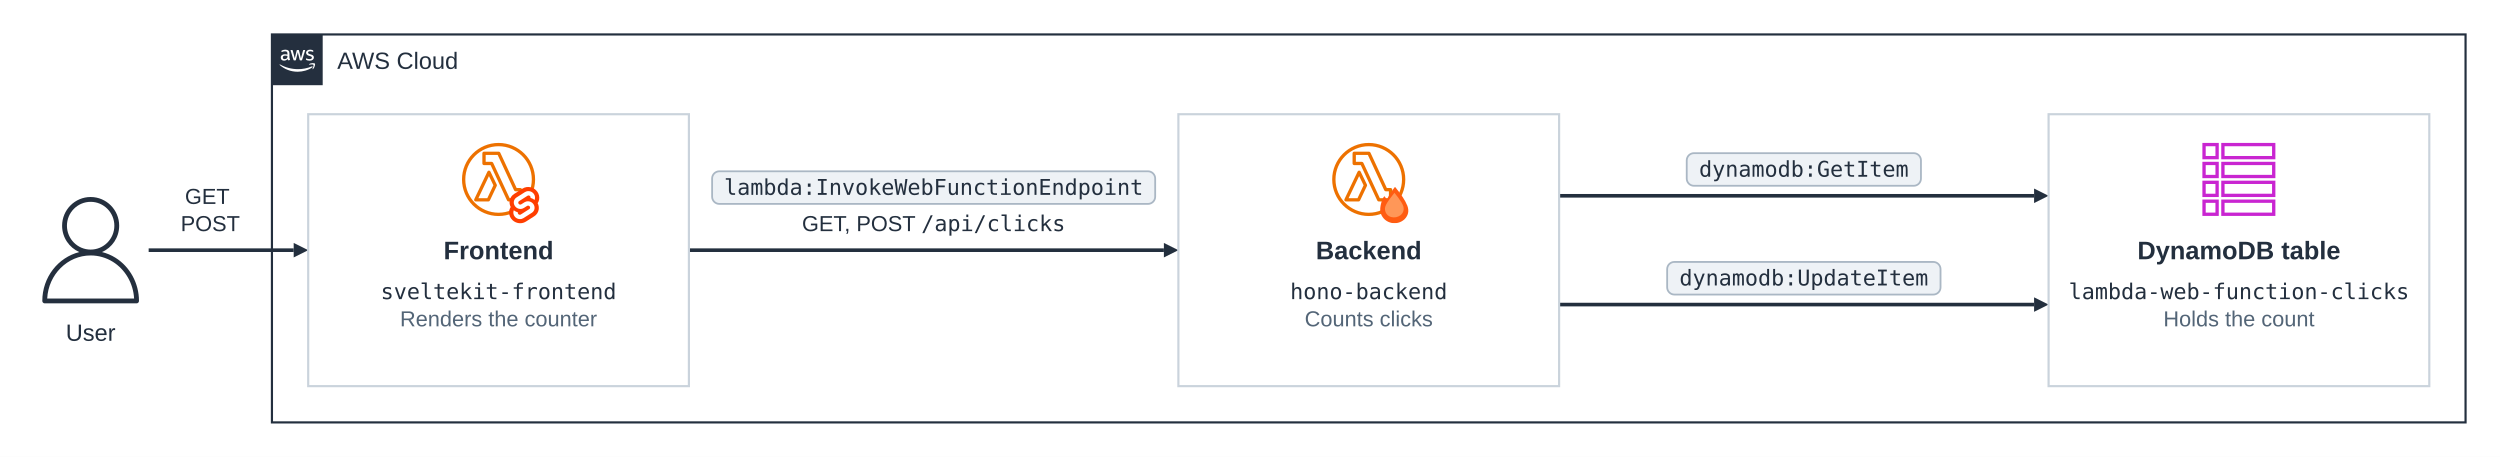
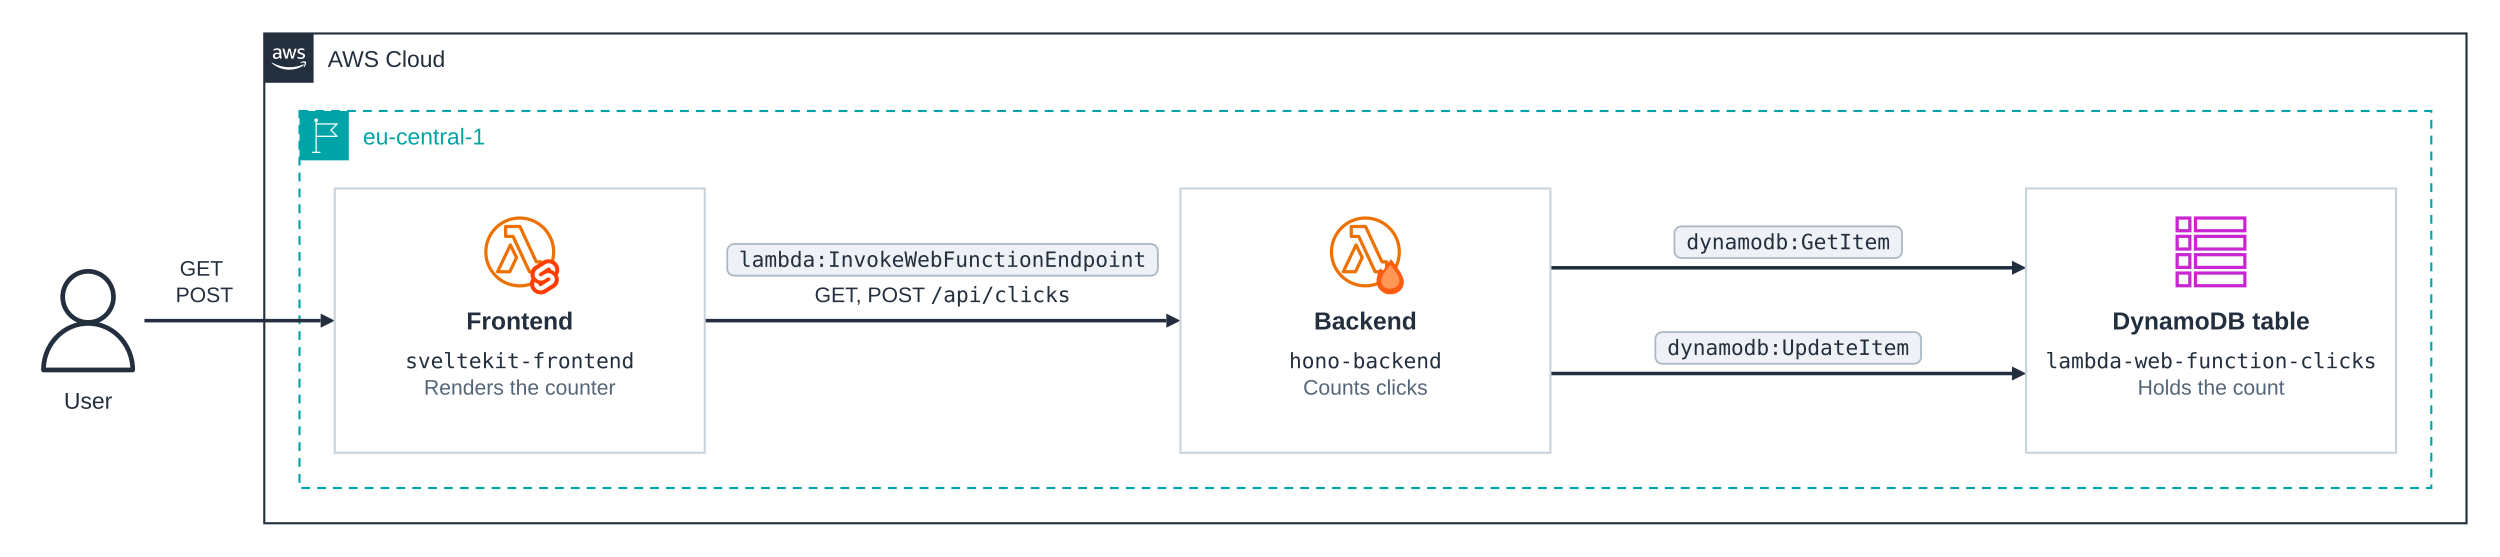
- <svg xmlns="http://www.w3.org/2000/svg" width="1379" height="252" viewBox="50 -19 1379 252" role="img" aria-labelledby="title description">
-   <rect x="50" y="-19" width="1379" height="252" fill="#FFFFFF" />
+ <svg xmlns="http://www.w3.org/2000/svg" width="1419" height="316" viewBox="50 -19 1419 316" role="img" aria-labelledby="title description">
+   <rect x="50" y="-19" width="1419" height="316" fill="#FFFFFF" />
  <g data-group-id="aws">
-     <rect x="200" y="0" width="1210" height="214" fill="none" stroke="#232F3E" stroke-width="1.2" />
-     <svg width="28" height="28" viewBox="0 0 40 40" version="1.1" id="icon-4a903ae22e3e-1" x="200" y="0" preserveAspectRatio="xMidYMid meet" data-icon="" aria-hidden="true">
-       <g id="icon-4a903ae22e3e-1-Icon-Architecture-Group/32/AWS-Cloud-logo_32" stroke="none" stroke-width="1" fill="none" fill-rule="evenodd">
-         <rect id="icon-4a903ae22e3e-1-Rectangle" fill="#242F3E" x="0" y="0" width="40" height="40" />
-         <path d="M32.698,23.901 C33.059,24.37 32.298,26.3 31.957,27.164 C31.853,27.426 32.075,27.529 32.307,27.332 C33.82,26.048 34.212,23.357 33.901,22.969 C33.594,22.583 30.95,22.252 29.338,23.401 C29.089,23.578 29.132,23.822 29.407,23.79 C30.315,23.678 32.338,23.433 32.698,23.901 L32.698,23.901 Z M31.856,25.91 C32.374,25.532 31.93,24.969 31.402,25.19 C27.889,26.654 24.075,27.363 20.602,27.363 C15.459,27.363 10.475,25.974 6.446,23.668 C6.094,23.466 5.833,23.823 6.127,24.082 C9.86,27.398 14.796,29.391 20.274,29.391 C24.184,29.391 28.725,28.183 31.856,25.91 L31.856,25.91 Z M29.712,20.695 C29.214,20.695 28.727,20.642 28.253,20.534 C27.777,20.425 27.413,20.302 27.16,20.161 C27.005,20.077 26.908,19.989 26.869,19.903 C26.831,19.815 26.811,19.729 26.811,19.643 L26.811,19.174 C26.811,18.98 26.884,18.881 27.027,18.881 C27.082,18.881 27.14,18.894 27.2,18.914 C27.261,18.937 27.341,18.969 27.441,19.012 C27.761,19.153 28.108,19.26 28.485,19.336 C28.861,19.411 29.236,19.449 29.611,19.449 C30.208,19.449 30.669,19.347 30.995,19.141 C31.322,18.937 31.484,18.646 31.484,18.268 C31.484,18.008 31.399,17.793 31.227,17.619 C31.056,17.445 30.738,17.286 30.275,17.134 L28.9,16.713 C28.203,16.497 27.698,16.184 27.383,15.775 C27.068,15.363 26.911,14.916 26.911,14.428 C26.911,14.041 26.996,13.699 27.169,13.401 C27.339,13.104 27.564,12.851 27.845,12.64 C28.13,12.43 28.459,12.272 28.834,12.162 C29.208,12.055 29.606,12 30.026,12 C30.236,12 30.449,12.014 30.666,12.041 C30.881,12.067 31.085,12.103 31.278,12.146 C31.471,12.191 31.651,12.239 31.816,12.292 C31.982,12.347 32.114,12.401 32.215,12.454 C32.346,12.529 32.439,12.605 32.496,12.681 C32.551,12.756 32.579,12.858 32.579,12.989 L32.579,13.425 C32.579,13.62 32.507,13.716 32.362,13.716 C32.285,13.716 32.165,13.68 31.998,13.604 C31.458,13.365 30.848,13.248 30.177,13.248 C29.635,13.248 29.214,13.334 28.916,13.506 C28.617,13.68 28.468,13.955 28.468,14.333 C28.468,14.591 28.562,14.81 28.751,14.988 C28.939,15.166 29.286,15.336 29.795,15.499 L31.137,15.921 C31.822,16.135 32.311,16.433 32.603,16.809 C32.897,17.188 33.044,17.619 33.044,18.104 C33.044,18.505 32.961,18.864 32.794,19.182 C32.628,19.501 32.399,19.772 32.105,19.999 C31.813,20.226 31.463,20.398 31.054,20.517 C30.644,20.637 30.197,20.695 29.712,20.695 L29.712,20.695 Z M17.547,20.451 C17.381,20.451 17.26,20.424 17.182,20.364 C17.104,20.303 17.038,20.183 16.983,19.999 L14.761,12.842 C14.708,12.658 14.679,12.535 14.679,12.471 C14.679,12.32 14.757,12.244 14.912,12.244 L15.839,12.244 C16.016,12.244 16.14,12.274 16.213,12.334 C16.284,12.392 16.347,12.512 16.402,12.698 L17.993,18.818 L19.47,12.698 C19.514,12.512 19.574,12.392 19.651,12.334 C19.728,12.274 19.855,12.244 20.031,12.244 L20.796,12.244 C20.971,12.244 21.098,12.274 21.176,12.334 C21.253,12.392 21.314,12.512 21.358,12.698 L22.851,18.899 L24.491,12.698 C24.546,12.512 24.609,12.392 24.681,12.334 C24.754,12.274 24.877,12.244 25.054,12.244 L25.932,12.244 C26.088,12.244 26.165,12.32 26.165,12.471 C26.165,12.512 26.158,12.562 26.149,12.615 C26.136,12.671 26.116,12.746 26.081,12.842 L23.795,19.999 C23.74,20.183 23.673,20.303 23.595,20.364 C23.518,20.424 23.396,20.451 23.231,20.451 L22.418,20.451 C22.242,20.451 22.115,20.421 22.038,20.357 C21.961,20.292 21.9,20.166 21.856,19.984 L20.38,14.024 L18.923,19.984 C18.879,20.166 18.817,20.292 18.74,20.357 C18.662,20.421 18.536,20.451 18.359,20.451 L17.547,20.451 Z M9.939,19.449 C10.25,19.449 10.575,19.392 10.918,19.279 C11.26,19.165 11.558,18.969 11.812,18.687 C11.968,18.515 12.074,18.318 12.136,18.096 C12.196,17.876 12.225,17.609 12.225,17.295 L12.225,16.907 C11.951,16.842 11.661,16.791 11.356,16.753 C11.052,16.716 10.757,16.696 10.469,16.696 C9.84,16.696 9.369,16.82 9.061,17.069 C8.752,17.317 8.596,17.672 8.596,18.139 C8.596,18.57 8.713,18.895 8.945,19.117 C9.177,19.339 9.509,19.449 9.939,19.449 L9.939,19.449 Z M13.785,18.041 C13.785,18.386 13.82,18.66 13.892,18.866 C13.965,19.072 14.067,19.294 14.199,19.53 C14.243,19.606 14.265,19.676 14.265,19.739 C14.265,19.838 14.204,19.93 14.083,20.015 L13.486,20.405 C13.398,20.458 13.315,20.486 13.238,20.486 C13.137,20.486 13.044,20.443 12.956,20.357 C12.822,20.226 12.71,20.084 12.617,19.927 C12.521,19.771 12.425,19.588 12.326,19.383 C11.585,20.236 10.658,20.663 9.542,20.663 C8.746,20.663 8.116,20.443 7.651,19.999 C7.188,19.557 6.956,18.963 6.956,18.219 C6.956,17.432 7.243,16.796 7.819,16.316 C8.392,15.836 9.167,15.595 10.138,15.595 C10.459,15.595 10.793,15.62 11.141,15.668 C11.488,15.716 11.851,15.785 12.225,15.871 L12.225,15.192 C12.225,14.49 12.078,13.996 11.779,13.709 C11.481,13.423 10.968,13.281 10.239,13.281 C9.906,13.281 9.566,13.32 9.218,13.401 C8.871,13.482 8.53,13.587 8.199,13.716 C8.044,13.781 7.933,13.822 7.868,13.838 C7.802,13.854 7.752,13.862 7.719,13.862 C7.587,13.862 7.519,13.766 7.519,13.57 L7.519,13.118 C7.519,12.966 7.543,12.858 7.587,12.795 C7.631,12.729 7.719,12.664 7.852,12.6 C8.183,12.437 8.581,12.297 9.044,12.179 C9.509,12.06 10,12 10.52,12 C11.646,12 12.472,12.253 12.997,12.753 C13.521,13.255 13.785,14.013 13.785,15.028 L13.785,18.041 Z" id="icon-4a903ae22e3e-1-Fill-1" fill="#FFFFFF" />
+     <rect x="200" y="0" width="1250" height="278" fill="none" stroke="#232F3E" stroke-width="1.2" />
+     <svg width="28" height="28" viewBox="0 0 40 40" version="1.1" id="icon-2f6b3c404093-1" x="200" y="0" preserveAspectRatio="xMidYMid meet" data-icon="" aria-hidden="true">
+       <g id="icon-2f6b3c404093-1-Icon-Architecture-Group/32/AWS-Cloud-logo_32" stroke="none" stroke-width="1" fill="none" fill-rule="evenodd">
+         <rect id="icon-2f6b3c404093-1-Rectangle" fill="#242F3E" x="0" y="0" width="40" height="40" />
+         <path d="M32.698,23.901 C33.059,24.37 32.298,26.3 31.957,27.164 C31.853,27.426 32.075,27.529 32.307,27.332 C33.82,26.048 34.212,23.357 33.901,22.969 C33.594,22.583 30.95,22.252 29.338,23.401 C29.089,23.578 29.132,23.822 29.407,23.79 C30.315,23.678 32.338,23.433 32.698,23.901 L32.698,23.901 Z M31.856,25.91 C32.374,25.532 31.93,24.969 31.402,25.19 C27.889,26.654 24.075,27.363 20.602,27.363 C15.459,27.363 10.475,25.974 6.446,23.668 C6.094,23.466 5.833,23.823 6.127,24.082 C9.86,27.398 14.796,29.391 20.274,29.391 C24.184,29.391 28.725,28.183 31.856,25.91 L31.856,25.91 Z M29.712,20.695 C29.214,20.695 28.727,20.642 28.253,20.534 C27.777,20.425 27.413,20.302 27.16,20.161 C27.005,20.077 26.908,19.989 26.869,19.903 C26.831,19.815 26.811,19.729 26.811,19.643 L26.811,19.174 C26.811,18.98 26.884,18.881 27.027,18.881 C27.082,18.881 27.14,18.894 27.2,18.914 C27.261,18.937 27.341,18.969 27.441,19.012 C27.761,19.153 28.108,19.26 28.485,19.336 C28.861,19.411 29.236,19.449 29.611,19.449 C30.208,19.449 30.669,19.347 30.995,19.141 C31.322,18.937 31.484,18.646 31.484,18.268 C31.484,18.008 31.399,17.793 31.227,17.619 C31.056,17.445 30.738,17.286 30.275,17.134 L28.9,16.713 C28.203,16.497 27.698,16.184 27.383,15.775 C27.068,15.363 26.911,14.916 26.911,14.428 C26.911,14.041 26.996,13.699 27.169,13.401 C27.339,13.104 27.564,12.851 27.845,12.64 C28.13,12.43 28.459,12.272 28.834,12.162 C29.208,12.055 29.606,12 30.026,12 C30.236,12 30.449,12.014 30.666,12.041 C30.881,12.067 31.085,12.103 31.278,12.146 C31.471,12.191 31.651,12.239 31.816,12.292 C31.982,12.347 32.114,12.401 32.215,12.454 C32.346,12.529 32.439,12.605 32.496,12.681 C32.551,12.756 32.579,12.858 32.579,12.989 L32.579,13.425 C32.579,13.62 32.507,13.716 32.362,13.716 C32.285,13.716 32.165,13.68 31.998,13.604 C31.458,13.365 30.848,13.248 30.177,13.248 C29.635,13.248 29.214,13.334 28.916,13.506 C28.617,13.68 28.468,13.955 28.468,14.333 C28.468,14.591 28.562,14.81 28.751,14.988 C28.939,15.166 29.286,15.336 29.795,15.499 L31.137,15.921 C31.822,16.135 32.311,16.433 32.603,16.809 C32.897,17.188 33.044,17.619 33.044,18.104 C33.044,18.505 32.961,18.864 32.794,19.182 C32.628,19.501 32.399,19.772 32.105,19.999 C31.813,20.226 31.463,20.398 31.054,20.517 C30.644,20.637 30.197,20.695 29.712,20.695 L29.712,20.695 Z M17.547,20.451 C17.381,20.451 17.26,20.424 17.182,20.364 C17.104,20.303 17.038,20.183 16.983,19.999 L14.761,12.842 C14.708,12.658 14.679,12.535 14.679,12.471 C14.679,12.32 14.757,12.244 14.912,12.244 L15.839,12.244 C16.016,12.244 16.14,12.274 16.213,12.334 C16.284,12.392 16.347,12.512 16.402,12.698 L17.993,18.818 L19.47,12.698 C19.514,12.512 19.574,12.392 19.651,12.334 C19.728,12.274 19.855,12.244 20.031,12.244 L20.796,12.244 C20.971,12.244 21.098,12.274 21.176,12.334 C21.253,12.392 21.314,12.512 21.358,12.698 L22.851,18.899 L24.491,12.698 C24.546,12.512 24.609,12.392 24.681,12.334 C24.754,12.274 24.877,12.244 25.054,12.244 L25.932,12.244 C26.088,12.244 26.165,12.32 26.165,12.471 C26.165,12.512 26.158,12.562 26.149,12.615 C26.136,12.671 26.116,12.746 26.081,12.842 L23.795,19.999 C23.74,20.183 23.673,20.303 23.595,20.364 C23.518,20.424 23.396,20.451 23.231,20.451 L22.418,20.451 C22.242,20.451 22.115,20.421 22.038,20.357 C21.961,20.292 21.9,20.166 21.856,19.984 L20.38,14.024 L18.923,19.984 C18.879,20.166 18.817,20.292 18.74,20.357 C18.662,20.421 18.536,20.451 18.359,20.451 L17.547,20.451 Z M9.939,19.449 C10.25,19.449 10.575,19.392 10.918,19.279 C11.26,19.165 11.558,18.969 11.812,18.687 C11.968,18.515 12.074,18.318 12.136,18.096 C12.196,17.876 12.225,17.609 12.225,17.295 L12.225,16.907 C11.951,16.842 11.661,16.791 11.356,16.753 C11.052,16.716 10.757,16.696 10.469,16.696 C9.84,16.696 9.369,16.82 9.061,17.069 C8.752,17.317 8.596,17.672 8.596,18.139 C8.596,18.57 8.713,18.895 8.945,19.117 C9.177,19.339 9.509,19.449 9.939,19.449 L9.939,19.449 Z M13.785,18.041 C13.785,18.386 13.82,18.66 13.892,18.866 C13.965,19.072 14.067,19.294 14.199,19.53 C14.243,19.606 14.265,19.676 14.265,19.739 C14.265,19.838 14.204,19.93 14.083,20.015 L13.486,20.405 C13.398,20.458 13.315,20.486 13.238,20.486 C13.137,20.486 13.044,20.443 12.956,20.357 C12.822,20.226 12.71,20.084 12.617,19.927 C12.521,19.771 12.425,19.588 12.326,19.383 C11.585,20.236 10.658,20.663 9.542,20.663 C8.746,20.663 8.116,20.443 7.651,19.999 C7.188,19.557 6.956,18.963 6.956,18.219 C6.956,17.432 7.243,16.796 7.819,16.316 C8.392,15.836 9.167,15.595 10.138,15.595 C10.459,15.595 10.793,15.62 11.141,15.668 C11.488,15.716 11.851,15.785 12.225,15.871 L12.225,15.192 C12.225,14.49 12.078,13.996 11.779,13.709 C11.481,13.423 10.968,13.281 10.239,13.281 C9.906,13.281 9.566,13.32 9.218,13.401 C8.871,13.482 8.53,13.587 8.199,13.716 C8.044,13.781 7.933,13.822 7.868,13.838 C7.802,13.854 7.752,13.862 7.719,13.862 C7.587,13.862 7.519,13.766 7.519,13.57 L7.519,13.118 C7.519,12.966 7.543,12.858 7.587,12.795 C7.631,12.729 7.719,12.664 7.852,12.6 C8.183,12.437 8.581,12.297 9.044,12.179 C9.509,12.06 10,12 10.52,12 C11.646,12 12.472,12.253 12.997,12.753 C13.521,13.255 13.785,14.013 13.785,15.028 L13.785,18.041 Z" id="icon-2f6b3c404093-1-Fill-1" fill="#FFFFFF" />
      </g>
    </svg>
    <text x="236" y="19" font-family="Arial, Helvetica, sans-serif" font-size="13" text-anchor="start" fill="#232F3E" font-weight="normal">
      <tspan x="236" dy="0">AWS Cloud</tspan>
    </text>
  </g>
+   <g data-group-id="region">
+     <rect x="220" y="44" width="1210" height="214" fill="none" stroke="#00A4A6" stroke-width="1.2" stroke-dasharray="5 4" />
+     <svg width="28" height="28" viewBox="0 0 40 40" version="1.1" id="icon-2f6b3c404093-2" x="220" y="44" preserveAspectRatio="xMidYMid meet" data-icon="" aria-hidden="true">
+       <g id="icon-2f6b3c404093-2-Icon-Architecture-Group/32/Region_32" stroke="none" stroke-width="1" fill="none" fill-rule="evenodd">
+         <rect id="icon-2f6b3c404093-2-Rectangle" fill="#00A4A6" x="0" y="0" width="40" height="40" />
+         <path d="M14,20.026 L14,11.026 L29.293,11.026 L25.146,15.172 C24.951,15.368 24.951,15.684 25.146,15.88 L29.293,20.026 L14,20.026 Z M26.207,15.526 L30.854,10.88 C30.996,10.736 31.039,10.522 30.962,10.335 C30.885,10.148 30.702,10.026 30.5,10.026 L14,10.026 L14,8.97 C14.596,8.76 15.026,8.198 15.026,7.531 C15.026,6.687 14.34,6 13.495,6 C12.65,6 11.963,6.687 11.963,7.531 C11.963,8.201 12.398,8.766 13,8.973 L13,33.026 L10,33.026 L10,34.026 L17,34.026 L17,33.026 L14,33.026 L14,21.026 L30.5,21.026 C30.702,21.026 30.885,20.904 30.962,20.717 C31.039,20.53 30.996,20.316 30.854,20.172 L26.207,15.526 Z" id="icon-2f6b3c404093-2-Fill-1" fill="#FFFFFF" />
+       </g>
+     </svg>
+     <text x="256" y="63" font-family="Arial, Helvetica, sans-serif" font-size="13" text-anchor="start" fill="#00A4A6" font-weight="normal">
+       <tspan x="256" dy="0">eu-central-1</tspan>
+     </text>
+   </g>
  <g data-edge-from="user" data-edge-to="frontend">
-     <polyline points="132,119 212,119" fill="none" stroke="#232F3E" stroke-width="2" stroke-linejoin="miter" />
-     <polygon points="220,119 212,115 212,123" fill="#232F3E" />
-     <text x="166" y="93.48" font-family="Arial, Helvetica, sans-serif" font-size="12" text-anchor="middle" fill="#232F3E" font-weight="normal">
+     <polyline points="132,163 232,163" fill="none" stroke="#232F3E" stroke-width="2" stroke-linejoin="miter" />
+     <polygon points="240,163 232,159 232,167" fill="#232F3E" />
+     <text x="166" y="137.48" font-family="Arial, Helvetica, sans-serif" font-size="12" text-anchor="middle" fill="#232F3E" font-weight="normal">
      <tspan x="166" dy="0">GET</tspan>
      <tspan x="166" dy="15">POST</tspan>
    </text>
  </g>
  <g data-edge-from="frontend" data-edge-to="backend">
-     <polyline points="430,119 692,119" fill="none" stroke="#232F3E" stroke-width="2" stroke-linejoin="miter" />
-     <polygon points="700,119 692,115 692,123" fill="#232F3E" />
-     <rect x="442.8" y="75.48" width="244.4" height="18" rx="4" fill="#EEF2F6" stroke="#AAB7C4" stroke-width="1" data-chip="api" />
-     <text x="565" y="88.48" font-family="Consolas, Menlo, DejaVu Sans Mono, Liberation Mono, monospace" font-size="12" text-anchor="middle" fill="#232F3E" font-weight="normal">
-       <tspan x="565" dy="0">lambda:InvokeWebFunctionEndpoint</tspan>
+     <polyline points="450,163 712,163" fill="none" stroke="#232F3E" stroke-width="2" stroke-linejoin="miter" />
+     <polygon points="720,163 712,159 712,167" fill="#232F3E" />
+     <rect x="462.8" y="119.48" width="244.4" height="18" rx="4" fill="#EEF2F6" stroke="#AAB7C4" stroke-width="1" data-chip="api" />
+     <text x="585" y="132.48" font-family="Consolas, Menlo, DejaVu Sans Mono, Liberation Mono, monospace" font-size="12" text-anchor="middle" fill="#232F3E" font-weight="normal">
+       <tspan x="585" dy="0">lambda:InvokeWebFunctionEndpoint</tspan>
    </text>
-     <text x="565" y="108.48" font-family="Arial, Helvetica, sans-serif" font-size="12" text-anchor="middle" fill="#232F3E" font-weight="normal">
-       <tspan x="565" dy="0">GET, POST <tspan font-family="Consolas, Menlo, DejaVu Sans Mono, Liberation Mono, monospace">/api/clicks</tspan>
+     <text x="585" y="152.48" font-family="Arial, Helvetica, sans-serif" font-size="12" text-anchor="middle" fill="#232F3E" font-weight="normal">
+       <tspan x="585" dy="0">GET, POST <tspan font-family="Consolas, Menlo, DejaVu Sans Mono, Liberation Mono, monospace">/api/clicks</tspan>
      </tspan>
    </text>
  </g>
  <g data-edge-from="backend" data-edge-to="table">
-     <polyline points="910,89 1172,89" fill="none" stroke="#232F3E" stroke-width="2" stroke-linejoin="miter" />
-     <polygon points="1180,89 1172,85 1172,93" fill="#232F3E" />
-     <rect x="980.4" y="65.48" width="129.2" height="18" rx="4" fill="#EEF2F6" stroke="#AAB7C4" stroke-width="1" data-chip="api" />
-     <text x="1045" y="78.48" font-family="Consolas, Menlo, DejaVu Sans Mono, Liberation Mono, monospace" font-size="12" text-anchor="middle" fill="#232F3E" font-weight="normal">
-       <tspan x="1045" dy="0">dynamodb:GetItem</tspan>
+     <polyline points="930,133 1192,133" fill="none" stroke="#232F3E" stroke-width="2" stroke-linejoin="miter" />
+     <polygon points="1200,133 1192,129 1192,137" fill="#232F3E" />
+     <rect x="1000.4" y="109.48" width="129.2" height="18" rx="4" fill="#EEF2F6" stroke="#AAB7C4" stroke-width="1" data-chip="api" />
+     <text x="1065" y="122.48" font-family="Consolas, Menlo, DejaVu Sans Mono, Liberation Mono, monospace" font-size="12" text-anchor="middle" fill="#232F3E" font-weight="normal">
+       <tspan x="1065" dy="0">dynamodb:GetItem</tspan>
    </text>
  </g>
  <g data-edge-from="backend" data-edge-to="table">
-     <polyline points="910,149 1172,149" fill="none" stroke="#232F3E" stroke-width="2" stroke-linejoin="miter" />
-     <polygon points="1180,149 1172,145 1172,153" fill="#232F3E" />
-     <rect x="969.6" y="125.48" width="150.8" height="18" rx="4" fill="#EEF2F6" stroke="#AAB7C4" stroke-width="1" data-chip="api" />
-     <text x="1045" y="138.48" font-family="Consolas, Menlo, DejaVu Sans Mono, Liberation Mono, monospace" font-size="12" text-anchor="middle" fill="#232F3E" font-weight="normal">
-       <tspan x="1045" dy="0">dynamodb:UpdateItem</tspan>
+     <polyline points="930,193 1192,193" fill="none" stroke="#232F3E" stroke-width="2" stroke-linejoin="miter" />
+     <polygon points="1200,193 1192,189 1192,197" fill="#232F3E" />
+     <rect x="989.6" y="169.48" width="150.8" height="18" rx="4" fill="#EEF2F6" stroke="#AAB7C4" stroke-width="1" data-chip="api" />
+     <text x="1065" y="182.48" font-family="Consolas, Menlo, DejaVu Sans Mono, Liberation Mono, monospace" font-size="12" text-anchor="middle" fill="#232F3E" font-weight="normal">
+       <tspan x="1065" dy="0">dynamodb:UpdateItem</tspan>
    </text>
  </g>
  <g data-node-id="user">
-     <svg width="64" height="64" viewBox="0 0 48 48" version="1.1" id="icon-4a903ae22e3e-2" x="68" y="87" preserveAspectRatio="xMidYMid meet" data-icon="" aria-hidden="true">
-       <g id="icon-4a903ae22e3e-2-Icon-Resource/General-Resource/Res_User_48" stroke="none" stroke-width="1" fill="none" fill-rule="evenodd">
-         <path d="M6.025,44 C6.524,34.085 14.395,26.178 24,26.178 C27.248,26.178 30.43,27.092 33.205,28.822 C38.354,32.033 41.653,37.783 41.974,44 L6.025,44 Z M14.192,13.878 C14.192,8.432 18.592,4 24.001,4 C29.408,4 33.807,8.432 33.807,13.878 C33.807,19.325 29.408,23.757 24.001,23.757 C18.592,23.757 14.192,19.325 14.192,13.878 L14.192,13.878 Z M34.263,27.125 C32.53,26.044 30.65,25.26 28.698,24.771 C32.877,22.939 35.807,18.749 35.807,13.878 C35.807,7.329 30.51,2 24.001,2 C17.489,2 12.192,7.329 12.192,13.878 C12.192,18.755 15.13,22.95 19.317,24.778 C10.545,26.981 4,35.2 4,45 C4,45.552 4.447,46 5,46 L43,46 C43.552,46 44,45.552 44,45 C44,37.719 40.269,30.87 34.263,27.125 L34.263,27.125 Z" id="icon-4a903ae22e3e-2-Fill-1" fill="#242F3E" />
+     <svg width="64" height="64" viewBox="0 0 48 48" version="1.1" id="icon-2f6b3c404093-3" x="68" y="131" preserveAspectRatio="xMidYMid meet" data-icon="" aria-hidden="true">
+       <g id="icon-2f6b3c404093-3-Icon-Resource/General-Resource/Res_User_48" stroke="none" stroke-width="1" fill="none" fill-rule="evenodd">
+         <path d="M6.025,44 C6.524,34.085 14.395,26.178 24,26.178 C27.248,26.178 30.43,27.092 33.205,28.822 C38.354,32.033 41.653,37.783 41.974,44 L6.025,44 Z M14.192,13.878 C14.192,8.432 18.592,4 24.001,4 C29.408,4 33.807,8.432 33.807,13.878 C33.807,19.325 29.408,23.757 24.001,23.757 C18.592,23.757 14.192,19.325 14.192,13.878 L14.192,13.878 Z M34.263,27.125 C32.53,26.044 30.65,25.26 28.698,24.771 C32.877,22.939 35.807,18.749 35.807,13.878 C35.807,7.329 30.51,2 24.001,2 C17.489,2 12.192,7.329 12.192,13.878 C12.192,18.755 15.13,22.95 19.317,24.778 C10.545,26.981 4,35.2 4,45 C4,45.552 4.447,46 5,46 L43,46 C43.552,46 44,45.552 44,45 C44,37.719 40.269,30.87 34.263,27.125 L34.263,27.125 Z" id="icon-2f6b3c404093-3-Fill-1" fill="#242F3E" />
      </g>
    </svg>
-     <text x="100" y="169" font-family="Arial, Helvetica, sans-serif" font-size="13" text-anchor="middle" fill="#232F3E" font-weight="normal">
+     <text x="100" y="213" font-family="Arial, Helvetica, sans-serif" font-size="13" text-anchor="middle" fill="#232F3E" font-weight="normal">
      <tspan x="100" dy="0">User</tspan>
    </text>
  </g>
  <g data-node-id="frontend">
-     <rect x="220" y="44" width="210" height="150" fill="#FFFFFF" stroke="#CAD3DC" stroke-width="1.2" />
-     <svg width="44" height="44" viewBox="0 0 48 48" version="1.1" id="icon-4a903ae22e3e-3" x="303" y="58" preserveAspectRatio="xMidYMid meet" data-icon="" aria-hidden="true">
-       <g id="icon-4a903ae22e3e-3-Icon-Resource/Compute/Res_AWS-Lambda_Lambda-Function_48" stroke="none" stroke-width="1" fill="none" fill-rule="evenodd">
-         <path d="M24,44 C12.972,44 4,35.028 4,24 C4,12.972 12.972,4 24,4 C35.028,4 44,12.972 44,24 C44,35.028 35.028,44 24,44 L24,44 Z M24,2 C11.869,2 2,11.869 2,24 C2,36.131 11.869,46 24,46 C36.131,46 46,36.131 46,24 C46,11.869 36.131,2 24,2 L24,2 Z M17.231,35.25 L11.876,35.25 L18.221,21.959 L20.902,27.492 L17.231,35.25 Z M19.114,19.215 C18.946,18.87 18.597,18.651 18.214,18.651 L18.211,18.651 C17.826,18.652 17.477,18.874 17.312,19.221 L9.389,35.819 C9.24,36.129 9.262,36.493 9.445,36.783 C9.628,37.074 9.947,37.25 10.291,37.25 L17.864,37.25 C18.251,37.25 18.603,37.027 18.769,36.678 L22.915,27.915 C23.044,27.642 23.043,27.323 22.911,27.051 L19.114,19.215 Z M36.125,35.25 L30.673,35.25 L20.761,13.953 C20.597,13.601 20.243,13.375 19.854,13.375 L16.251,13.375 L16.255,9.25 L23.475,9.25 L33.339,30.545 C33.503,30.898 33.856,31.125 34.246,31.125 L36.125,31.125 L36.125,35.25 Z M37.125,29.125 L34.885,29.125 L25.021,7.83 C24.856,7.477 24.503,7.25 24.113,7.25 L15.256,7.25 C14.704,7.25 14.257,7.697 14.256,8.249 L14.25,14.374 C14.25,14.64 14.355,14.894 14.543,15.082 C14.73,15.27 14.984,15.375 15.25,15.375 L19.217,15.375 L29.129,36.672 C29.293,37.024 29.646,37.25 30.035,37.25 L37.125,37.25 C37.678,37.25 38.125,36.803 38.125,36.25 L38.125,30.125 C38.125,29.572 37.678,29.125 37.125,29.125 L37.125,29.125 Z" id="icon-4a903ae22e3e-3-Amazon-Lambda-Lambda-Function_Resource-Icon_light-bg" fill="#ED7100" />
+     <rect x="240" y="88" width="210" height="150" fill="#FFFFFF" stroke="#CAD3DC" stroke-width="1.2" />
+     <svg width="44" height="44" viewBox="0 0 48 48" version="1.1" id="icon-2f6b3c404093-4" x="323" y="102" preserveAspectRatio="xMidYMid meet" data-icon="" aria-hidden="true">
+       <g id="icon-2f6b3c404093-4-Icon-Resource/Compute/Res_AWS-Lambda_Lambda-Function_48" stroke="none" stroke-width="1" fill="none" fill-rule="evenodd">
+         <path d="M24,44 C12.972,44 4,35.028 4,24 C4,12.972 12.972,4 24,4 C35.028,4 44,12.972 44,24 C44,35.028 35.028,44 24,44 L24,44 Z M24,2 C11.869,2 2,11.869 2,24 C2,36.131 11.869,46 24,46 C36.131,46 46,36.131 46,24 C46,11.869 36.131,2 24,2 L24,2 Z M17.231,35.25 L11.876,35.25 L18.221,21.959 L20.902,27.492 L17.231,35.25 Z M19.114,19.215 C18.946,18.87 18.597,18.651 18.214,18.651 L18.211,18.651 C17.826,18.652 17.477,18.874 17.312,19.221 L9.389,35.819 C9.24,36.129 9.262,36.493 9.445,36.783 C9.628,37.074 9.947,37.25 10.291,37.25 L17.864,37.25 C18.251,37.25 18.603,37.027 18.769,36.678 L22.915,27.915 C23.044,27.642 23.043,27.323 22.911,27.051 L19.114,19.215 Z M36.125,35.25 L30.673,35.25 L20.761,13.953 C20.597,13.601 20.243,13.375 19.854,13.375 L16.251,13.375 L16.255,9.25 L23.475,9.25 L33.339,30.545 C33.503,30.898 33.856,31.125 34.246,31.125 L36.125,31.125 L36.125,35.25 Z M37.125,29.125 L34.885,29.125 L25.021,7.83 C24.856,7.477 24.503,7.25 24.113,7.25 L15.256,7.25 C14.704,7.25 14.257,7.697 14.256,8.249 L14.25,14.374 C14.25,14.64 14.355,14.894 14.543,15.082 C14.73,15.27 14.984,15.375 15.25,15.375 L19.217,15.375 L29.129,36.672 C29.293,37.024 29.646,37.25 30.035,37.25 L37.125,37.25 C37.678,37.25 38.125,36.803 38.125,36.25 L38.125,30.125 C38.125,29.572 37.678,29.125 37.125,29.125 L37.125,29.125 Z" id="icon-2f6b3c404093-4-Amazon-Lambda-Lambda-Function_Resource-Icon_light-bg" fill="#ED7100" />
      </g>
    </svg>
-     <text x="325" y="124" font-family="Arial, Helvetica, sans-serif" font-size="14" text-anchor="middle" fill="#232F3E" font-weight="600">
-       <tspan x="325" dy="0">Frontend</tspan>
+     <text x="345" y="168" font-family="Arial, Helvetica, sans-serif" font-size="14" text-anchor="middle" fill="#232F3E" font-weight="600">
+       <tspan x="345" dy="0">Frontend</tspan>
    </text>
-     <text x="325" y="146" font-family="Consolas, Menlo, DejaVu Sans Mono, Liberation Mono, monospace" font-size="12" text-anchor="middle" fill="#232F3E" font-weight="normal">
-       <tspan x="325" dy="0">sveltekit-frontend</tspan>
+     <text x="345" y="190" font-family="Consolas, Menlo, DejaVu Sans Mono, Liberation Mono, monospace" font-size="12" text-anchor="middle" fill="#232F3E" font-weight="normal">
+       <tspan x="345" dy="0">sveltekit-frontend</tspan>
    </text>
-     <text x="325" y="161" font-family="Arial, Helvetica, sans-serif" font-size="12" text-anchor="middle" fill="#536577" font-weight="normal">
-       <tspan x="325" dy="0">Renders the counter</tspan>
+     <text x="345" y="205" font-family="Arial, Helvetica, sans-serif" font-size="12" text-anchor="middle" fill="#536577" font-weight="normal">
+       <tspan x="345" dy="0">Renders the counter</tspan>
    </text>
  </g>
  <g data-node-id="backend">
-     <rect x="700" y="44" width="210" height="150" fill="#FFFFFF" stroke="#CAD3DC" stroke-width="1.2" />
-     <svg width="44" height="44" viewBox="0 0 48 48" version="1.1" id="icon-4a903ae22e3e-4" x="783" y="58" preserveAspectRatio="xMidYMid meet" data-icon="" aria-hidden="true">
-       <g id="icon-4a903ae22e3e-4-Icon-Resource/Compute/Res_AWS-Lambda_Lambda-Function_48" stroke="none" stroke-width="1" fill="none" fill-rule="evenodd">
-         <path d="M24,44 C12.972,44 4,35.028 4,24 C4,12.972 12.972,4 24,4 C35.028,4 44,12.972 44,24 C44,35.028 35.028,44 24,44 L24,44 Z M24,2 C11.869,2 2,11.869 2,24 C2,36.131 11.869,46 24,46 C36.131,46 46,36.131 46,24 C46,11.869 36.131,2 24,2 L24,2 Z M17.231,35.25 L11.876,35.25 L18.221,21.959 L20.902,27.492 L17.231,35.25 Z M19.114,19.215 C18.946,18.87 18.597,18.651 18.214,18.651 L18.211,18.651 C17.826,18.652 17.477,18.874 17.312,19.221 L9.389,35.819 C9.24,36.129 9.262,36.493 9.445,36.783 C9.628,37.074 9.947,37.25 10.291,37.25 L17.864,37.25 C18.251,37.25 18.603,37.027 18.769,36.678 L22.915,27.915 C23.044,27.642 23.043,27.323 22.911,27.051 L19.114,19.215 Z M36.125,35.25 L30.673,35.25 L20.761,13.953 C20.597,13.601 20.243,13.375 19.854,13.375 L16.251,13.375 L16.255,9.25 L23.475,9.25 L33.339,30.545 C33.503,30.898 33.856,31.125 34.246,31.125 L36.125,31.125 L36.125,35.25 Z M37.125,29.125 L34.885,29.125 L25.021,7.83 C24.856,7.477 24.503,7.25 24.113,7.25 L15.256,7.25 C14.704,7.25 14.257,7.697 14.256,8.249 L14.25,14.374 C14.25,14.64 14.355,14.894 14.543,15.082 C14.73,15.27 14.984,15.375 15.25,15.375 L19.217,15.375 L29.129,36.672 C29.293,37.024 29.646,37.25 30.035,37.25 L37.125,37.25 C37.678,37.25 38.125,36.803 38.125,36.25 L38.125,30.125 C38.125,29.572 37.678,29.125 37.125,29.125 L37.125,29.125 Z" id="icon-4a903ae22e3e-4-Amazon-Lambda-Lambda-Function_Resource-Icon_light-bg" fill="#ED7100" />
+     <rect x="720" y="88" width="210" height="150" fill="#FFFFFF" stroke="#CAD3DC" stroke-width="1.2" />
+     <svg width="44" height="44" viewBox="0 0 48 48" version="1.1" id="icon-2f6b3c404093-5" x="803" y="102" preserveAspectRatio="xMidYMid meet" data-icon="" aria-hidden="true">
+       <g id="icon-2f6b3c404093-5-Icon-Resource/Compute/Res_AWS-Lambda_Lambda-Function_48" stroke="none" stroke-width="1" fill="none" fill-rule="evenodd">
+         <path d="M24,44 C12.972,44 4,35.028 4,24 C4,12.972 12.972,4 24,4 C35.028,4 44,12.972 44,24 C44,35.028 35.028,44 24,44 L24,44 Z M24,2 C11.869,2 2,11.869 2,24 C2,36.131 11.869,46 24,46 C36.131,46 46,36.131 46,24 C46,11.869 36.131,2 24,2 L24,2 Z M17.231,35.25 L11.876,35.25 L18.221,21.959 L20.902,27.492 L17.231,35.25 Z M19.114,19.215 C18.946,18.87 18.597,18.651 18.214,18.651 L18.211,18.651 C17.826,18.652 17.477,18.874 17.312,19.221 L9.389,35.819 C9.24,36.129 9.262,36.493 9.445,36.783 C9.628,37.074 9.947,37.25 10.291,37.25 L17.864,37.25 C18.251,37.25 18.603,37.027 18.769,36.678 L22.915,27.915 C23.044,27.642 23.043,27.323 22.911,27.051 L19.114,19.215 Z M36.125,35.25 L30.673,35.25 L20.761,13.953 C20.597,13.601 20.243,13.375 19.854,13.375 L16.251,13.375 L16.255,9.25 L23.475,9.25 L33.339,30.545 C33.503,30.898 33.856,31.125 34.246,31.125 L36.125,31.125 L36.125,35.25 Z M37.125,29.125 L34.885,29.125 L25.021,7.83 C24.856,7.477 24.503,7.25 24.113,7.25 L15.256,7.25 C14.704,7.25 14.257,7.697 14.256,8.249 L14.25,14.374 C14.25,14.64 14.355,14.894 14.543,15.082 C14.73,15.27 14.984,15.375 15.25,15.375 L19.217,15.375 L29.129,36.672 C29.293,37.024 29.646,37.25 30.035,37.25 L37.125,37.25 C37.678,37.25 38.125,36.803 38.125,36.25 L38.125,30.125 C38.125,29.572 37.678,29.125 37.125,29.125 L37.125,29.125 Z" id="icon-2f6b3c404093-5-Amazon-Lambda-Lambda-Function_Resource-Icon_light-bg" fill="#ED7100" />
      </g>
    </svg>
-     <text x="805" y="124" font-family="Arial, Helvetica, sans-serif" font-size="14" text-anchor="middle" fill="#232F3E" font-weight="600">
-       <tspan x="805" dy="0">Backend</tspan>
+     <text x="825" y="168" font-family="Arial, Helvetica, sans-serif" font-size="14" text-anchor="middle" fill="#232F3E" font-weight="600">
+       <tspan x="825" dy="0">Backend</tspan>
    </text>
-     <text x="805" y="146" font-family="Consolas, Menlo, DejaVu Sans Mono, Liberation Mono, monospace" font-size="12" text-anchor="middle" fill="#232F3E" font-weight="normal">
-       <tspan x="805" dy="0">hono-backend</tspan>
+     <text x="825" y="190" font-family="Consolas, Menlo, DejaVu Sans Mono, Liberation Mono, monospace" font-size="12" text-anchor="middle" fill="#232F3E" font-weight="normal">
+       <tspan x="825" dy="0">hono-backend</tspan>
    </text>
-     <text x="805" y="161" font-family="Arial, Helvetica, sans-serif" font-size="12" text-anchor="middle" fill="#536577" font-weight="normal">
-       <tspan x="805" dy="0">Counts clicks</tspan>
+     <text x="825" y="205" font-family="Arial, Helvetica, sans-serif" font-size="12" text-anchor="middle" fill="#536577" font-weight="normal">
+       <tspan x="825" dy="0">Counts clicks</tspan>
    </text>
  </g>
  <g data-node-id="table">
-     <rect x="1180" y="44" width="210" height="150" fill="#FFFFFF" stroke="#CAD3DC" stroke-width="1.2" />
-     <svg width="44" height="44" viewBox="0 0 48 48" version="1.1" id="icon-4a903ae22e3e-5" x="1263" y="58" preserveAspectRatio="xMidYMid meet" data-icon="" aria-hidden="true">
-       <g id="icon-4a903ae22e3e-5-Icon-Resource/Database/Res_Amazon-DynamoDB_Table_48" stroke="none" stroke-width="1" fill="none" fill-rule="evenodd">
-         <path d="M13.355,11.862 L45.928,11.862 L45.928,2 L13.355,2 L13.355,11.862 Z M15.355,9.862 L43.927,9.862 L43.927,4.001 L15.355,4.001 L15.355,9.862 Z M2,11.862 L11.861,11.862 L11.861,2 L2,2 L2,11.862 Z M4,9.862 L9.862,9.862 L9.862,4.001 L4,4.001 L4,9.862 Z M13.355,23.217 L45.928,23.217 L45.928,13.356 L13.355,13.356 L13.355,23.217 Z M15.355,21.217 L43.927,21.217 L43.927,15.356 L15.355,15.356 L15.355,21.217 Z M2,23.217 L11.861,23.217 L11.861,13.356 L2,13.356 L2,23.217 Z M4,21.217 L9.862,21.217 L9.862,15.356 L4,15.356 L4,21.217 Z M13.355,34.572 L45.928,34.572 L45.928,24.711 L13.355,24.711 L13.355,34.572 Z M15.355,32.572 L43.927,32.572 L43.927,26.71 L15.355,26.71 L15.355,32.572 Z M2,34.572 L11.861,34.572 L11.861,24.711 L2,24.711 L2,34.572 Z M4,32.572 L9.862,32.572 L9.862,26.71 L4,26.71 L4,32.572 Z M13.355,45.927 L45.928,45.927 L45.928,36.066 L13.355,36.066 L13.355,45.927 Z M15.355,43.928 L43.927,43.928 L43.927,38.066 L15.355,38.066 L15.355,43.928 Z M2,45.927 L11.861,45.927 L11.861,36.066 L2,36.066 L2,45.927 Z M4,43.928 L9.862,43.928 L9.862,38.066 L4,38.066 L4,43.928 Z" id="icon-4a903ae22e3e-5-Amazon-DATABASE_Amazon-DynamoDB_Table_Resource-Icon_light-bg" fill="#C925D1" />
+     <rect x="1200" y="88" width="210" height="150" fill="#FFFFFF" stroke="#CAD3DC" stroke-width="1.2" />
+     <svg width="44" height="44" viewBox="0 0 48 48" version="1.1" id="icon-2f6b3c404093-6" x="1283" y="102" preserveAspectRatio="xMidYMid meet" data-icon="" aria-hidden="true">
+       <g id="icon-2f6b3c404093-6-Icon-Resource/Database/Res_Amazon-DynamoDB_Table_48" stroke="none" stroke-width="1" fill="none" fill-rule="evenodd">
+         <path d="M13.355,11.862 L45.928,11.862 L45.928,2 L13.355,2 L13.355,11.862 Z M15.355,9.862 L43.927,9.862 L43.927,4.001 L15.355,4.001 L15.355,9.862 Z M2,11.862 L11.861,11.862 L11.861,2 L2,2 L2,11.862 Z M4,9.862 L9.862,9.862 L9.862,4.001 L4,4.001 L4,9.862 Z M13.355,23.217 L45.928,23.217 L45.928,13.356 L13.355,13.356 L13.355,23.217 Z M15.355,21.217 L43.927,21.217 L43.927,15.356 L15.355,15.356 L15.355,21.217 Z M2,23.217 L11.861,23.217 L11.861,13.356 L2,13.356 L2,23.217 Z M4,21.217 L9.862,21.217 L9.862,15.356 L4,15.356 L4,21.217 Z M13.355,34.572 L45.928,34.572 L45.928,24.711 L13.355,24.711 L13.355,34.572 Z M15.355,32.572 L43.927,32.572 L43.927,26.71 L15.355,26.71 L15.355,32.572 Z M2,34.572 L11.861,34.572 L11.861,24.711 L2,24.711 L2,34.572 Z M4,32.572 L9.862,32.572 L9.862,26.71 L4,26.71 L4,32.572 Z M13.355,45.927 L45.928,45.927 L45.928,36.066 L13.355,36.066 L13.355,45.927 Z M15.355,43.928 L43.927,43.928 L43.927,38.066 L15.355,38.066 L15.355,43.928 Z M2,45.927 L11.861,45.927 L11.861,36.066 L2,36.066 L2,45.927 Z M4,43.928 L9.862,43.928 L9.862,38.066 L4,38.066 L4,43.928 Z" id="icon-2f6b3c404093-6-Amazon-DATABASE_Amazon-DynamoDB_Table_Resource-Icon_light-bg" fill="#C925D1" />
      </g>
    </svg>
-     <text x="1285" y="124" font-family="Arial, Helvetica, sans-serif" font-size="14" text-anchor="middle" fill="#232F3E" font-weight="600">
-       <tspan x="1285" dy="0">DynamoDB table</tspan>
+     <text x="1305" y="168" font-family="Arial, Helvetica, sans-serif" font-size="14" text-anchor="middle" fill="#232F3E" font-weight="600">
+       <tspan x="1305" dy="0">DynamoDB table</tspan>
    </text>
-     <text x="1285" y="146" font-family="Consolas, Menlo, DejaVu Sans Mono, Liberation Mono, monospace" font-size="12" text-anchor="middle" fill="#232F3E" font-weight="normal">
-       <tspan x="1285" dy="0">lambda-web-function-clicks</tspan>
+     <text x="1305" y="190" font-family="Consolas, Menlo, DejaVu Sans Mono, Liberation Mono, monospace" font-size="12" text-anchor="middle" fill="#232F3E" font-weight="normal">
+       <tspan x="1305" dy="0">lambda-web-function-clicks</tspan>
    </text>
-     <text x="1285" y="161" font-family="Arial, Helvetica, sans-serif" font-size="12" text-anchor="middle" fill="#536577" font-weight="normal">
-       <tspan x="1285" dy="0">Holds the count</tspan>
+     <text x="1305" y="205" font-family="Arial, Helvetica, sans-serif" font-size="12" text-anchor="middle" fill="#536577" font-weight="normal">
+       <tspan x="1305" dy="0">Holds the count</tspan>
    </text>
  </g>
  <g data-node-id="svelte-badge">
-     <svg width="22.86" height="22.86" viewBox="0 0 107 128" id="icon-4a903ae22e3e-6" x="327.71" y="82.71" preserveAspectRatio="xMidYMid meet" data-icon="" aria-hidden="true">
+     <svg width="22.86" height="22.86" viewBox="0 0 107 128" id="icon-2f6b3c404093-7" x="347.71" y="126.71" preserveAspectRatio="xMidYMid meet" data-icon="" aria-hidden="true">
      <path d="M94.157,22.819c-10.4-14.885-30.94-19.297-45.791-9.835L22.282,29.608A29.923,29.923,0,0,0,8.764,49.651a31.514,31.514,0,0,0,3.108,20.232A30.006,30.006,0,0,0,7.395,81.065a31.889,31.889,0,0,0,5.447,24.116c10.402,14.886,30.942,19.297,45.791,9.835L84.717,98.392A29.918,29.918,0,0,0,98.235,78.349,31.526,31.526,0,0,0,95.13,58.117a30,30,0,0,0,4.474-11.182,31.88,31.88,0,0,0-5.447-24.116" style="fill:#ff3e00" />
      <path d="M45.817,106.582A20.718,20.718,0,0,1,23.58,98.339a19.174,19.174,0,0,1-3.277-14.502,18.189,18.189,0,0,1,.623-2.436l.491-1.498,1.336.982a33.644,33.644,0,0,0,10.203,5.098l.969.294-.089.968a5.847,5.847,0,0,0,1.052,3.878,6.239,6.239,0,0,0,6.695,2.485,5.745,5.745,0,0,0,1.602-.704L69.27,76.281a5.431,5.431,0,0,0,2.451-3.631,5.795,5.795,0,0,0-.988-4.371,6.244,6.244,0,0,0-6.698-2.486,5.743,5.743,0,0,0-1.6.704l-9.953,6.345a19.033,19.033,0,0,1-5.296,2.326,20.718,20.718,0,0,1-22.237-8.243,19.172,19.172,0,0,1-3.277-14.502,17.988,17.988,0,0,1,8.13-12.051L55.883,23.747a19.004,19.004,0,0,1,5.3-2.329A20.718,20.718,0,0,1,83.42,29.661a19.174,19.174,0,0,1,3.277,14.502,18.4,18.4,0,0,1-.623,2.436l-.491,1.498-1.336-.98a33.617,33.617,0,0,0-10.204-5.1l-.969-.294.089-.968a5.859,5.859,0,0,0-1.052-3.878,6.239,6.239,0,0,0-6.695-2.485,5.745,5.745,0,0,0-1.602.704L37.73,51.719a5.422,5.422,0,0,0-2.449,3.63,5.786,5.786,0,0,0,.986,4.372,6.244,6.244,0,0,0,6.698,2.486,5.765,5.765,0,0,0,1.602-.704l9.952-6.343a18.978,18.978,0,0,1,5.296-2.328,20.718,20.718,0,0,1,22.237,8.243,19.172,19.172,0,0,1,3.277,14.502,17.998,17.998,0,0,1-8.13,12.053L51.117,104.253a19.004,19.004,0,0,1-5.3,2.329" style="fill:#fff" />
    </svg>
-     <text x="339.14" y="123.57" font-family="Arial, Helvetica, sans-serif" font-size="13" text-anchor="middle" fill="#232F3E" font-weight="normal">
-       <tspan x="339.14" dy="0" />
+     <text x="359.14" y="167.57" font-family="Arial, Helvetica, sans-serif" font-size="13" text-anchor="middle" fill="#232F3E" font-weight="normal">
+       <tspan x="359.14" dy="0" />
    </text>
  </g>
  <g data-node-id="hono-badge">
-     <svg version="1.1" width="20.08" height="20.08" viewBox="0 0 500 500" id="icon-4a903ae22e3e-7" x="809.1" y="84.1" preserveAspectRatio="xMidYMid meet" data-icon="" aria-hidden="true">
+     <svg version="1.1" width="20.08" height="20.08" viewBox="0 0 500 500" id="icon-2f6b3c404093-8" x="829.1" y="128.1" preserveAspectRatio="xMidYMid meet" data-icon="" aria-hidden="true">
      <g>
        <path style="opacity:0.993" fill="#ff5b11" d="M 257.5,0.5 C 258.822,0.33 259.989,0.663 261,1.5C 298.193,46.894 333.193,93.894 366,142.5C 390.289,179.069 410.955,217.735 428,258.5C 455.221,331.104 441.054,394.271 385.5,448C 336.892,489.082 280.892,505.082 217.5,496C 141.727,480.551 90.227,436.718 63,364.5C 55.908,340.989 53.575,316.989 56,292.5C 60.038,250.347 70.038,209.68 86,170.5C 92.651,154.514 101.318,139.848 112,126.5C 120.715,136.88 129.048,147.547 137,158.5C 140.682,162.349 144.515,166.016 148.5,169.5C 178.917,109.136 215.251,52.803 257.5,0.5 Z" />
      </g>
      <g>
        <path style="opacity:1" fill="#ff9758" d="M 250.5,81.5 C 287.193,124.06 320.36,169.393 350,217.5C 359.293,233.418 366.959,250.085 373,267.5C 385.584,317.008 372.084,357.842 332.5,390C 294.216,416.939 252.216,424.939 206.5,414C 157.201,398.702 128.701,365.535 121,314.5C 119.131,298.409 120.798,282.742 126,267.5C 133.418,248.663 142.418,230.663 153,213.5C 163,198.833 173,184.167 183,169.5C 205.716,140.29 228.216,110.957 250.5,81.5 Z" />
      </g>
    </svg>
-     <text x="819.14" y="122.18" font-family="Arial, Helvetica, sans-serif" font-size="13" text-anchor="middle" fill="#232F3E" font-weight="normal">
-       <tspan x="819.14" dy="0" />
+     <text x="839.14" y="166.18" font-family="Arial, Helvetica, sans-serif" font-size="13" text-anchor="middle" fill="#232F3E" font-weight="normal">
+       <tspan x="839.14" dy="0" />
    </text>
  </g>
</svg>
